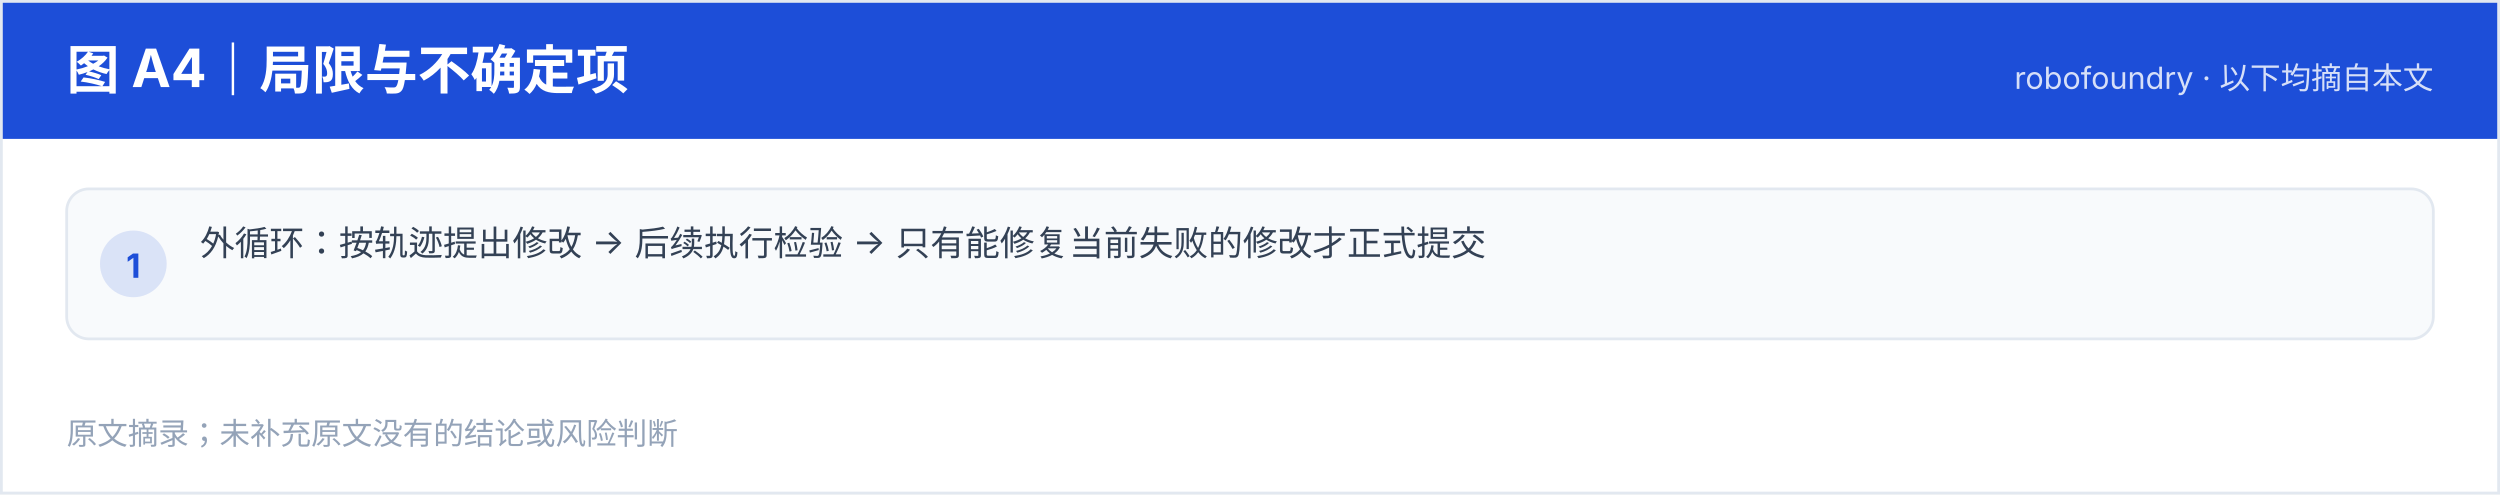
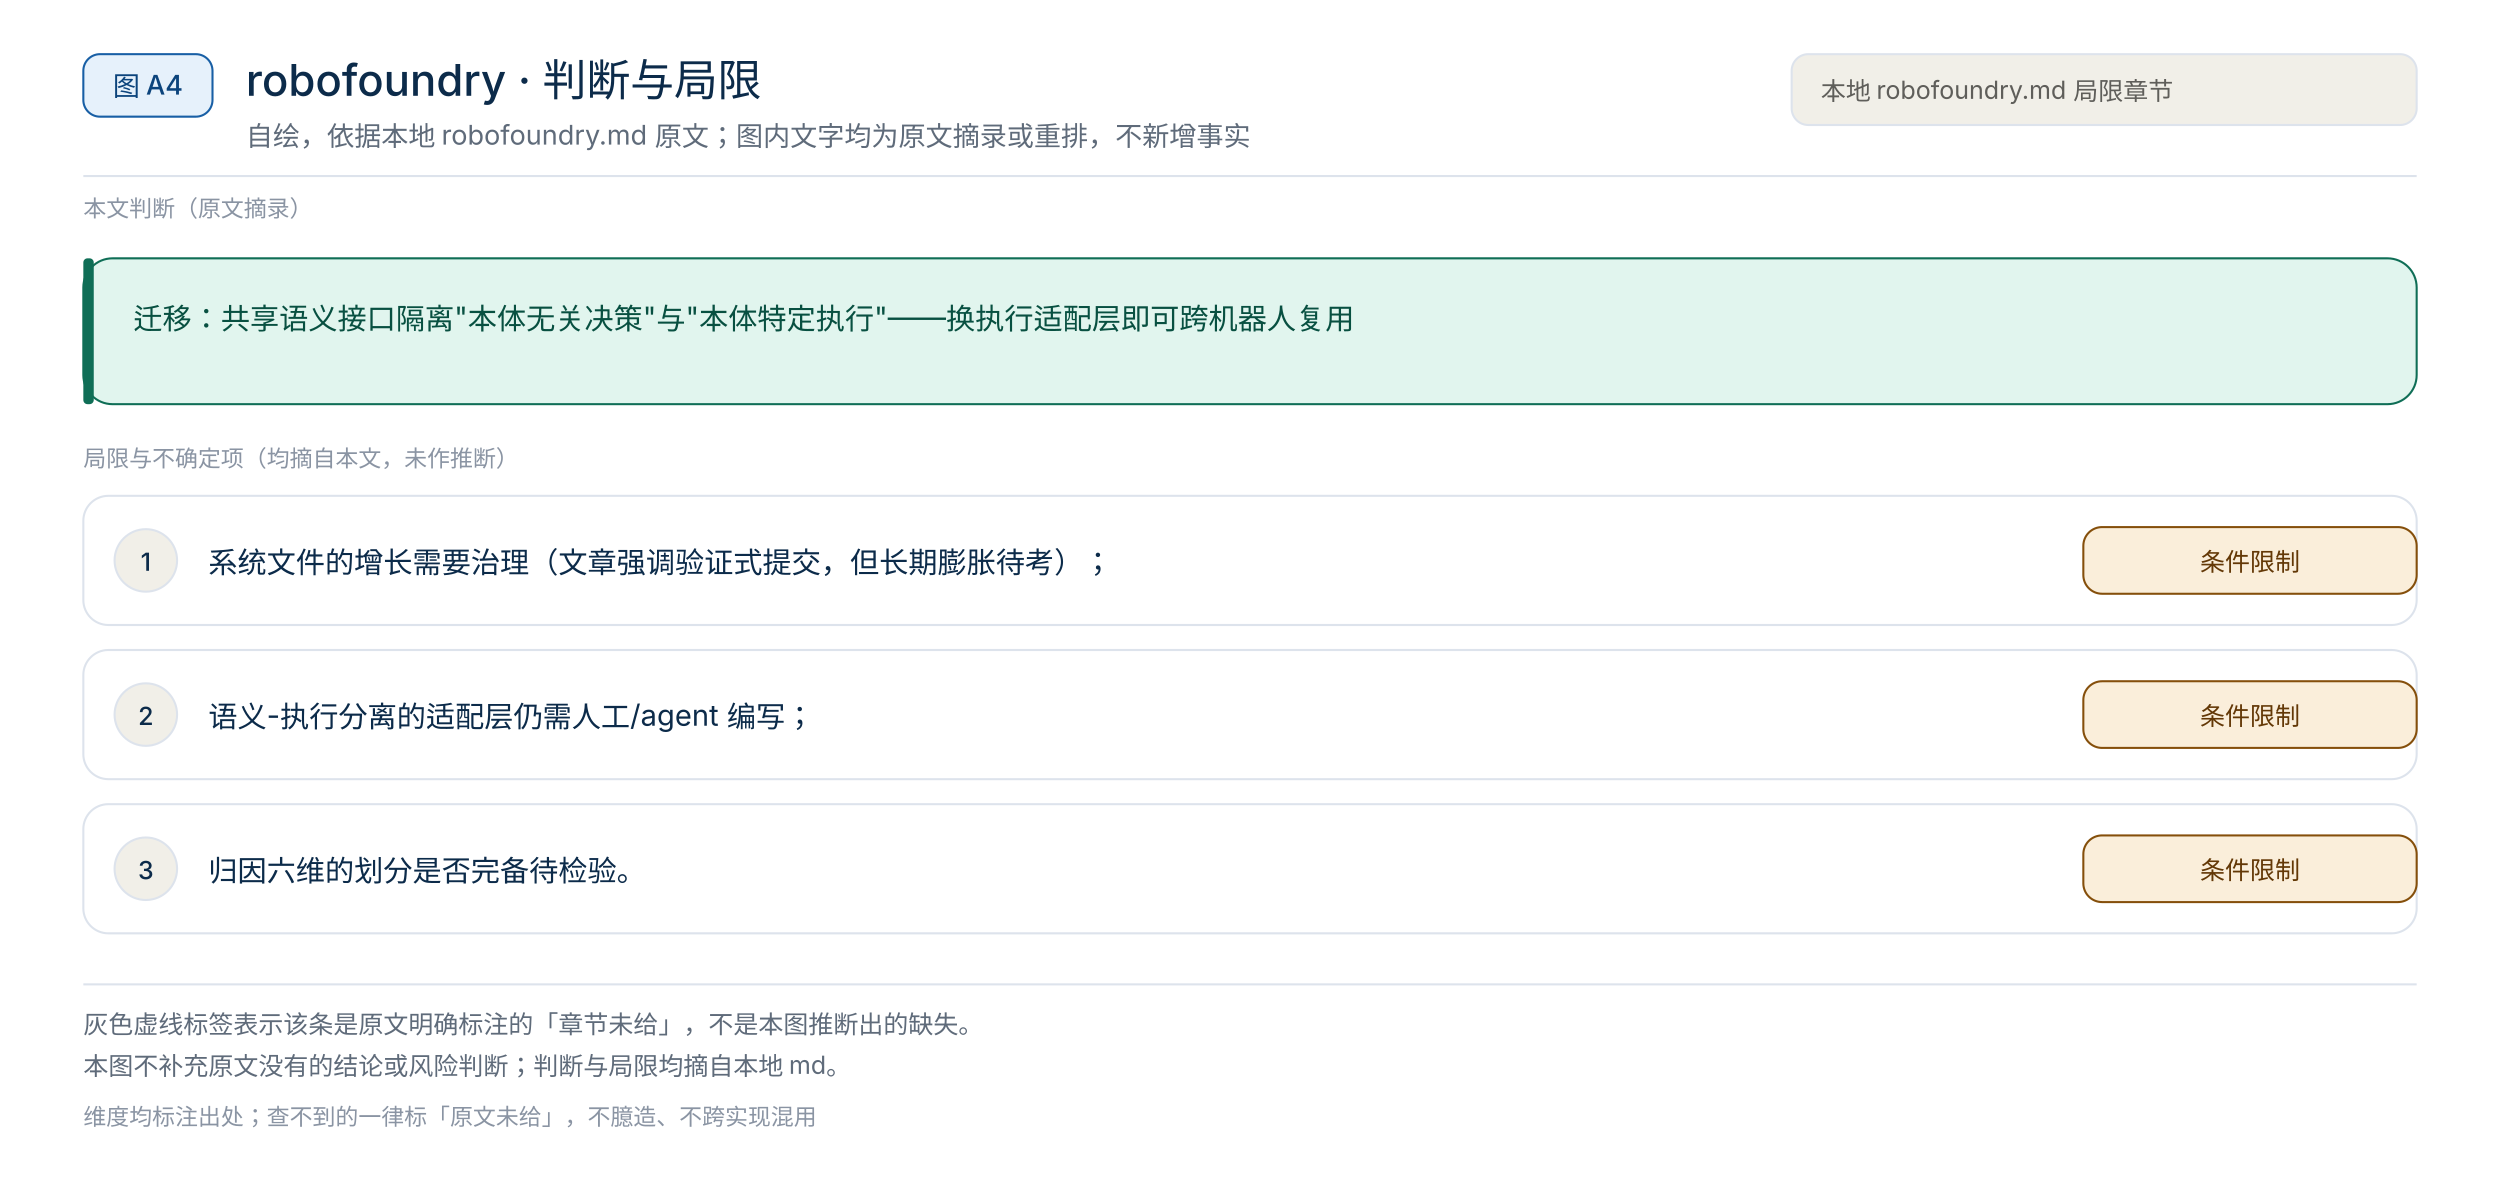
- <svg xmlns="http://www.w3.org/2000/svg" viewBox="0 0 900 178" width="900" height="178" font-family="PingFang SC, -apple-system, BlinkMacSystemFont, Microsoft YaHei, sans-serif">
-   <rect width="900" height="178" fill="#ffffff" />
-   <rect x="0" y="0" width="900" height="50" fill="#1d4ed8" />
-   <text x="24" y="32" font-size="19" fill="#ffffff" font-weight="700" text-anchor="start">图 A4｜局限与不确定项</text>
-   <text x="876" y="32" font-size="11" fill="#ffffff" font-weight="400" text-anchor="end" opacity="0.82">robofoundry · 以下均摘自本文</text>
-   <rect x="24" y="68" width="852" height="54" rx="8" fill="#f8fafc" stroke="#e2e8f0" />
-   <circle cx="48" cy="95" r="12" fill="#1d4ed8" opacity="0.14" />
-   <text x="48" y="100" font-size="12" fill="#1d4ed8" font-weight="700" text-anchor="middle">1</text>
-   <text x="72" y="92" font-size="12.5" fill="#334155" font-weight="400" text-anchor="start">外循环：按轨迹提出修改 → 后续执行检验 → 只有能修复当前失败的修改才正式提交</text>
-   <text x="24" y="160" font-size="11" fill="#94a3b8" font-weight="400" text-anchor="start">原文摘录；未补充原文没有的结论或风险判断</text>
-   <rect x="0.5" y="0.5" width="899" height="177" fill="none" stroke="#e2e8f0" />
+ <svg xmlns="http://www.w3.org/2000/svg" width="1200" height="570" viewBox="0 0 1200 570" role="img">
+   <defs>
+     <marker id="arrow" viewBox="0 0 10 10" refX="8" refY="5" markerWidth="6" markerHeight="6" orient="auto-start-reverse">
+       <path d="M2 1L8 5L2 9" fill="none" stroke="#185FA5" stroke-width="1.6" stroke-linecap="round" stroke-linejoin="round" />
+     </marker>
+   </defs>
+   <rect x="0" y="0" width="1200" height="570" rx="0" fill="#FFFFFF" stroke="#FFFFFF" stroke-width="1" />
+   <text x="118" y="46" font-family="-apple-system,BlinkMacSystemFont,'PingFang SC','Microsoft YaHei',sans-serif" font-size="21" font-weight="500" fill="#0C2B4A" text-anchor="start">robofoundry · 判断与局限</text>
+   <text x="118" y="70" font-family="-apple-system,BlinkMacSystemFont,'PingFang SC','Microsoft YaHei',sans-serif" font-size="13" font-weight="400" fill="#5F6B7A" text-anchor="start">自绘，依据本地 robofoundry.md 原文；图内文字均为原文摘录或重排，不新增事实</text>
+   <rect x="40" y="84" width="1120" height="1" rx="0" fill="#DDE3EC" stroke="#DDE3EC" stroke-width="0" />
+   <rect x="860" y="26" width="300" height="34" rx="8" fill="#F1EFE8" stroke="#DDE3EC" stroke-width="1" />
+   <text x="874" y="48" font-family="-apple-system,BlinkMacSystemFont,'PingFang SC','Microsoft YaHei',sans-serif" font-size="12" font-weight="400" fill="#5F5E5A" text-anchor="start">本地 robofoundry.md 局限章节</text>
+   <rect x="40" y="26" width="62" height="30" rx="8" fill="#E6F1FB" stroke="#185FA5" stroke-width="1" />
+   <text x="71" y="46" font-family="-apple-system,BlinkMacSystemFont,'PingFang SC','Microsoft YaHei',sans-serif" font-size="13" font-weight="500" fill="#0C447C" text-anchor="middle">图 A4</text>
+   <text x="40" y="104" font-family="-apple-system,BlinkMacSystemFont,'PingFang SC','Microsoft YaHei',sans-serif" font-size="11" font-weight="400" fill="#8A94A3" text-anchor="start">本文判断（原文摘录）</text>
+   <rect x="40" y="124" width="1120" height="70" rx="14" fill="#E1F5EE" stroke="#0F6E56" stroke-width="1" />
+   <rect x="40" y="124" width="5" height="70" rx="2" fill="#0F6E56" stroke="#0F6E56" stroke-width="0" />
+   <text x="64" y="158" font-family="-apple-system,BlinkMacSystemFont,'PingFang SC','Microsoft YaHei',sans-serif" font-size="14" font-weight="400" fill="#085041" text-anchor="start">迁移：共享语义接口隔离"本体无关决策"与"本体特定执行"——换执行适配层即可跨机器人复用</text>
+   <text x="40" y="224" font-family="-apple-system,BlinkMacSystemFont,'PingFang SC','Microsoft YaHei',sans-serif" font-size="11" font-weight="400" fill="#8A94A3" text-anchor="start">局限与不确定项（均摘自本文，未作推断）</text>
+   <rect x="40" y="238" width="1120" height="62" rx="12" fill="#FFFFFF" stroke="#DDE3EC" stroke-width="1" />
+   <circle cx="70" cy="269" r="15" fill="#F1EFE8" stroke="#DDE3EC" stroke-width="1" />
+   <text x="70" y="274" font-family="-apple-system,BlinkMacSystemFont,'PingFang SC','Microsoft YaHei',sans-serif" font-size="12" font-weight="500" fill="#0C2B4A" text-anchor="middle">1</text>
+   <text x="100" y="275" font-family="-apple-system,BlinkMacSystemFont,'PingFang SC','Microsoft YaHei',sans-serif" font-size="14" font-weight="400" fill="#0C2B4A" text-anchor="start">系统文件的增长需要治理（文章强调验证式提交，但长期膨胀待考）；</text>
+   <rect x="1000" y="253" width="160" height="32" rx="9" fill="#FAEEDA" stroke="#854F0B" stroke-width="1" />
+   <text x="1080" y="274" font-family="-apple-system,BlinkMacSystemFont,'PingFang SC','Microsoft YaHei',sans-serif" font-size="12" font-weight="400" fill="#633806" text-anchor="middle">条件限制</text>
+   <rect x="40" y="312" width="1120" height="62" rx="12" fill="#FFFFFF" stroke="#DDE3EC" stroke-width="1" />
+   <circle cx="70" cy="343" r="15" fill="#F1EFE8" stroke="#DDE3EC" stroke-width="1" />
+   <text x="70" y="348" font-family="-apple-system,BlinkMacSystemFont,'PingFang SC','Microsoft YaHei',sans-serif" font-size="12" font-weight="500" fill="#0C2B4A" text-anchor="middle">2</text>
+   <text x="100" y="349" font-family="-apple-system,BlinkMacSystemFont,'PingFang SC','Microsoft YaHei',sans-serif" font-size="14" font-weight="400" fill="#0C2B4A" text-anchor="start">语义-执行分离的适配层仍需人工/agent 编写；</text>
+   <rect x="1000" y="327" width="160" height="32" rx="9" fill="#FAEEDA" stroke="#854F0B" stroke-width="1" />
+   <text x="1080" y="348" font-family="-apple-system,BlinkMacSystemFont,'PingFang SC','Microsoft YaHei',sans-serif" font-size="12" font-weight="400" fill="#633806" text-anchor="middle">条件限制</text>
+   <rect x="40" y="386" width="1120" height="62" rx="12" fill="#FFFFFF" stroke="#DDE3EC" stroke-width="1" />
+   <circle cx="70" cy="417" r="15" fill="#F1EFE8" stroke="#DDE3EC" stroke-width="1" />
+   <text x="70" y="422" font-family="-apple-system,BlinkMacSystemFont,'PingFang SC','Microsoft YaHei',sans-serif" font-size="12" font-weight="500" fill="#0C2B4A" text-anchor="middle">3</text>
+   <text x="100" y="423" font-family="-apple-system,BlinkMacSystemFont,'PingFang SC','Microsoft YaHei',sans-serif" font-size="14" font-weight="400" fill="#0C2B4A" text-anchor="start">归因六维的划分是否完备待检验。</text>
+   <rect x="1000" y="401" width="160" height="32" rx="9" fill="#FAEEDA" stroke="#854F0B" stroke-width="1" />
+   <text x="1080" y="422" font-family="-apple-system,BlinkMacSystemFont,'PingFang SC','Microsoft YaHei',sans-serif" font-size="12" font-weight="400" fill="#633806" text-anchor="middle">条件限制</text>
+   <rect x="40" y="472" width="1120" height="1" rx="0" fill="#DDE3EC" stroke="#DDE3EC" stroke-width="0" />
+   <text x="40" y="496" font-family="-apple-system,BlinkMacSystemFont,'PingFang SC','Microsoft YaHei',sans-serif" font-size="12" font-weight="400" fill="#5F6B7A" text-anchor="start">灰色虚线标签表示该条是原文明确标注的「章节未给」，不是本图推断出的缺失。</text>
+   <text x="40" y="516" font-family="-apple-system,BlinkMacSystemFont,'PingFang SC','Microsoft YaHei',sans-serif" font-size="12" font-weight="400" fill="#5F6B7A" text-anchor="start">本图不补充原文没有的结论或风险判断；判断与局限均摘自本地 md。</text>
+   <text x="40" y="540" font-family="-apple-system,BlinkMacSystemFont,'PingFang SC','Microsoft YaHei',sans-serif" font-size="11" font-weight="400" fill="#8A94A3" text-anchor="start">维度均标注出处；查不到的一律标「原文未给」，不臆造、不跨实现混用</text>
</svg>
